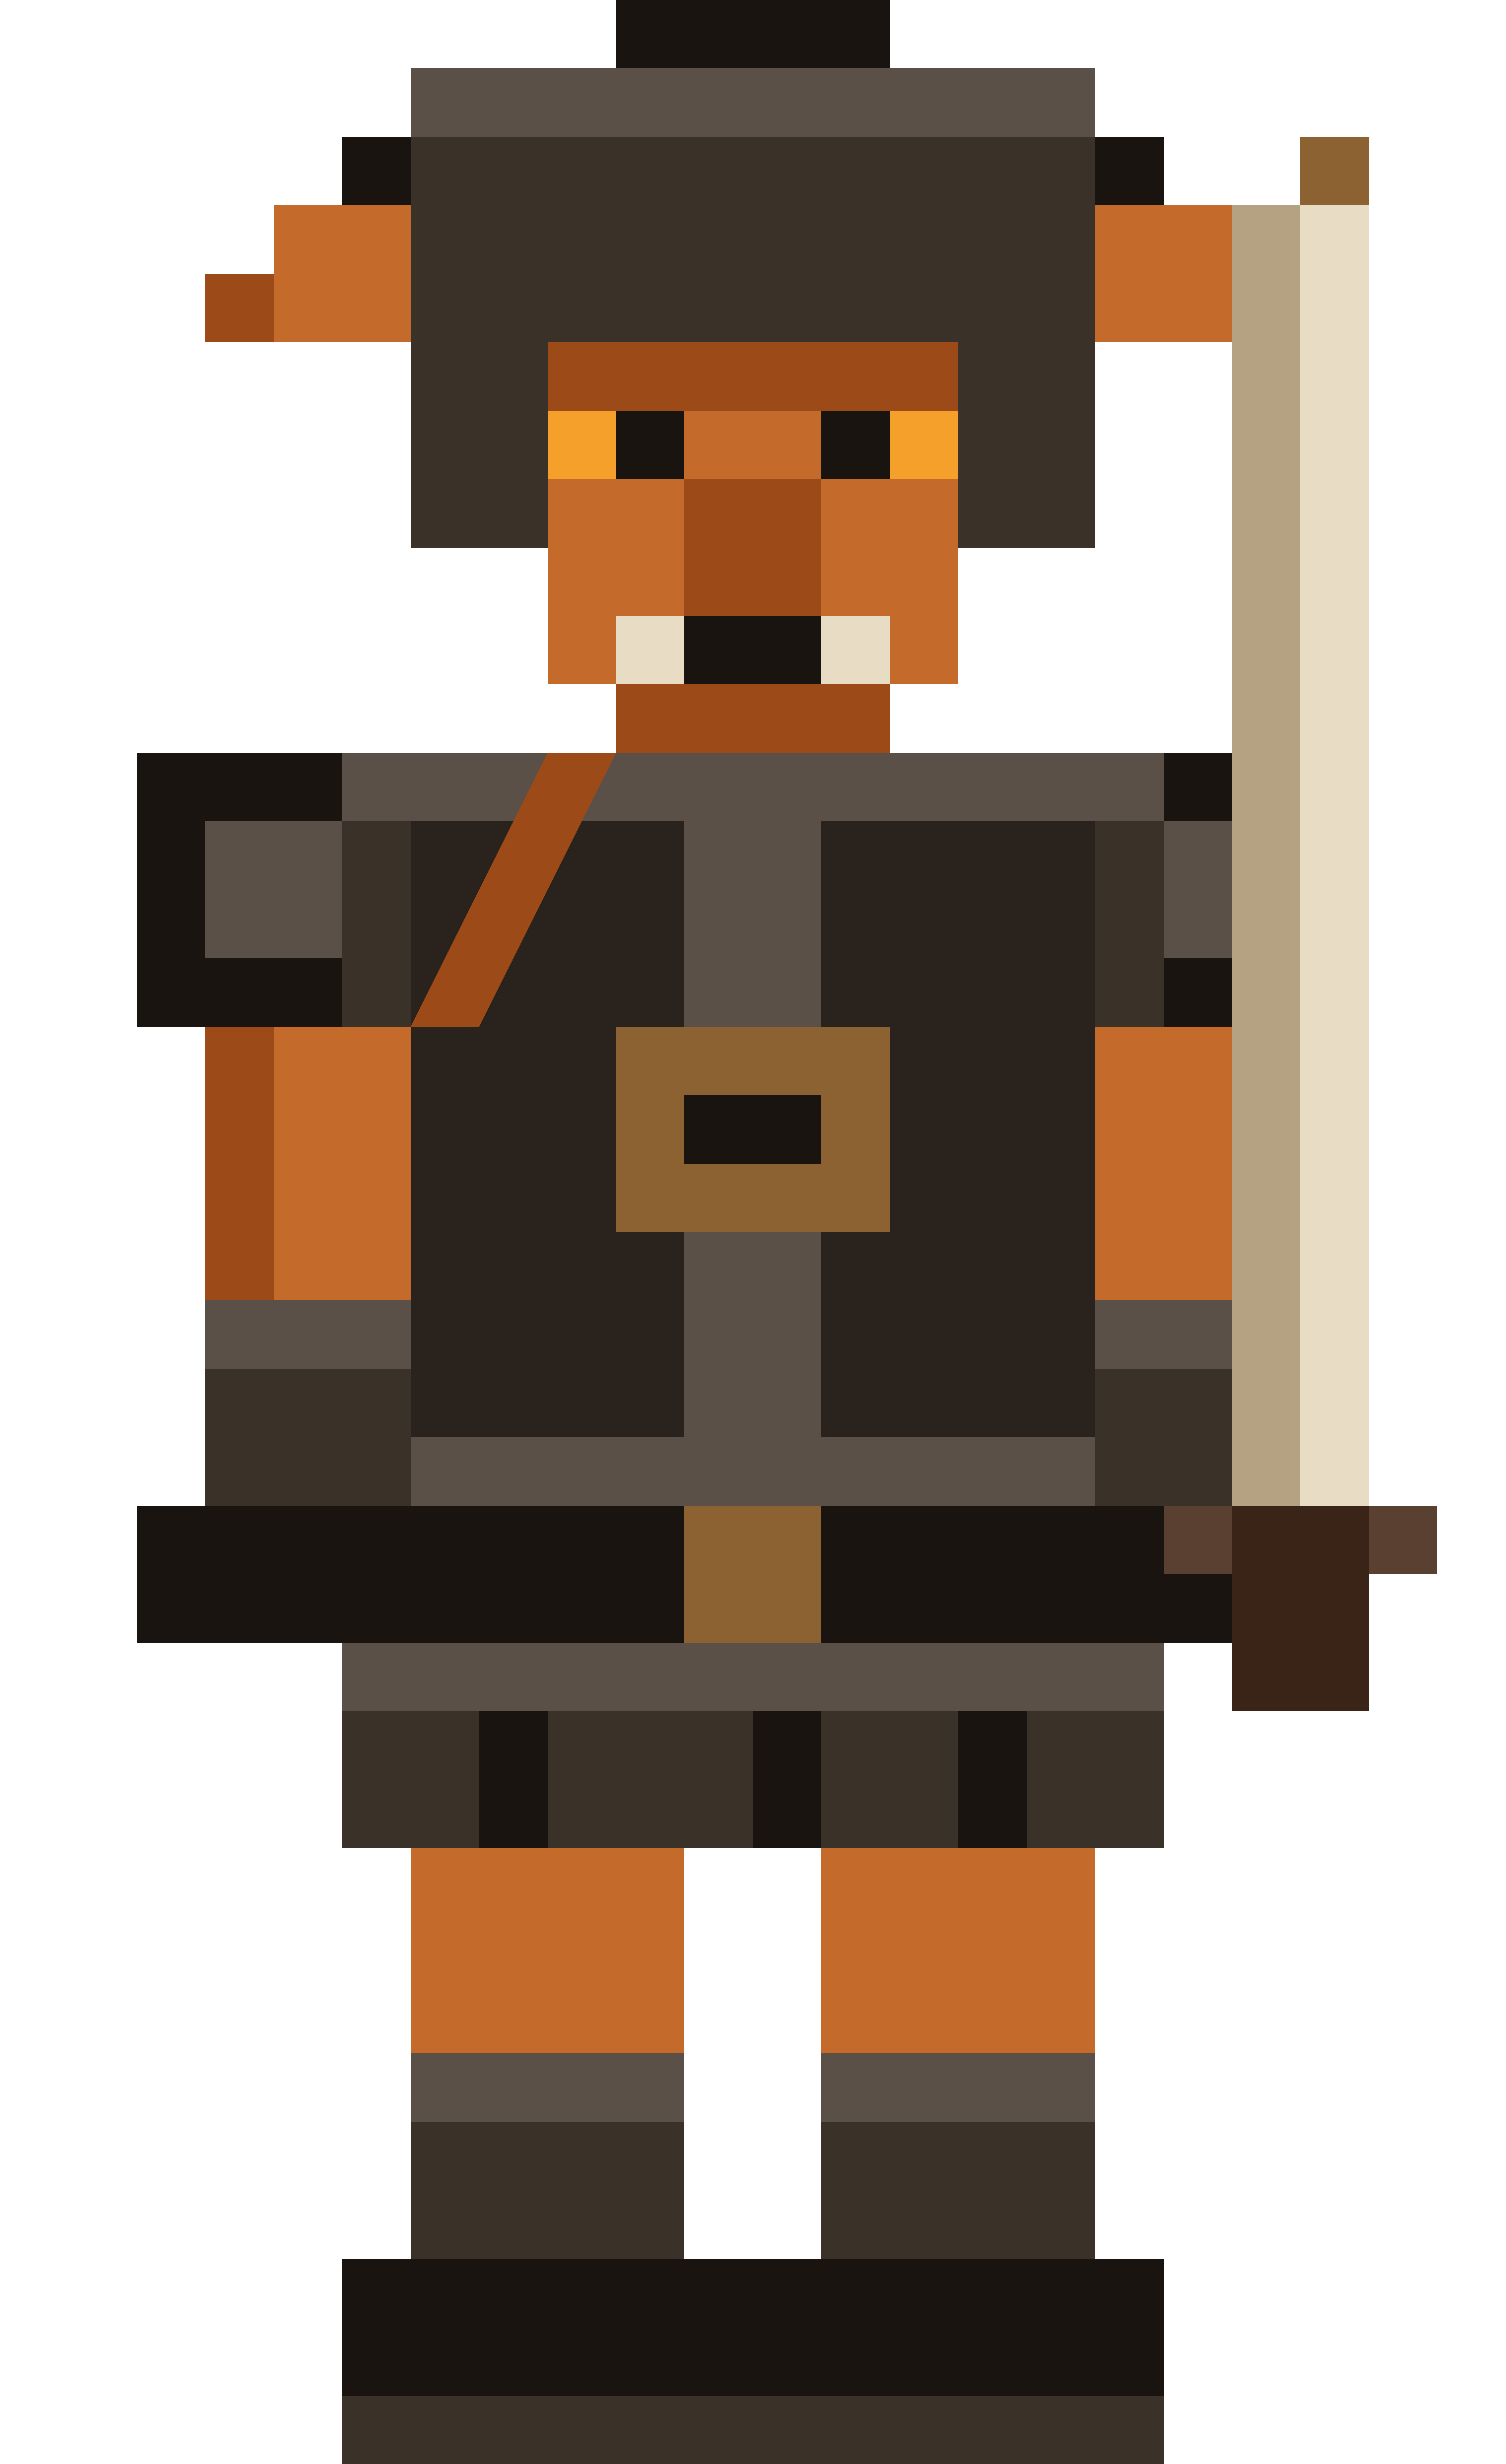
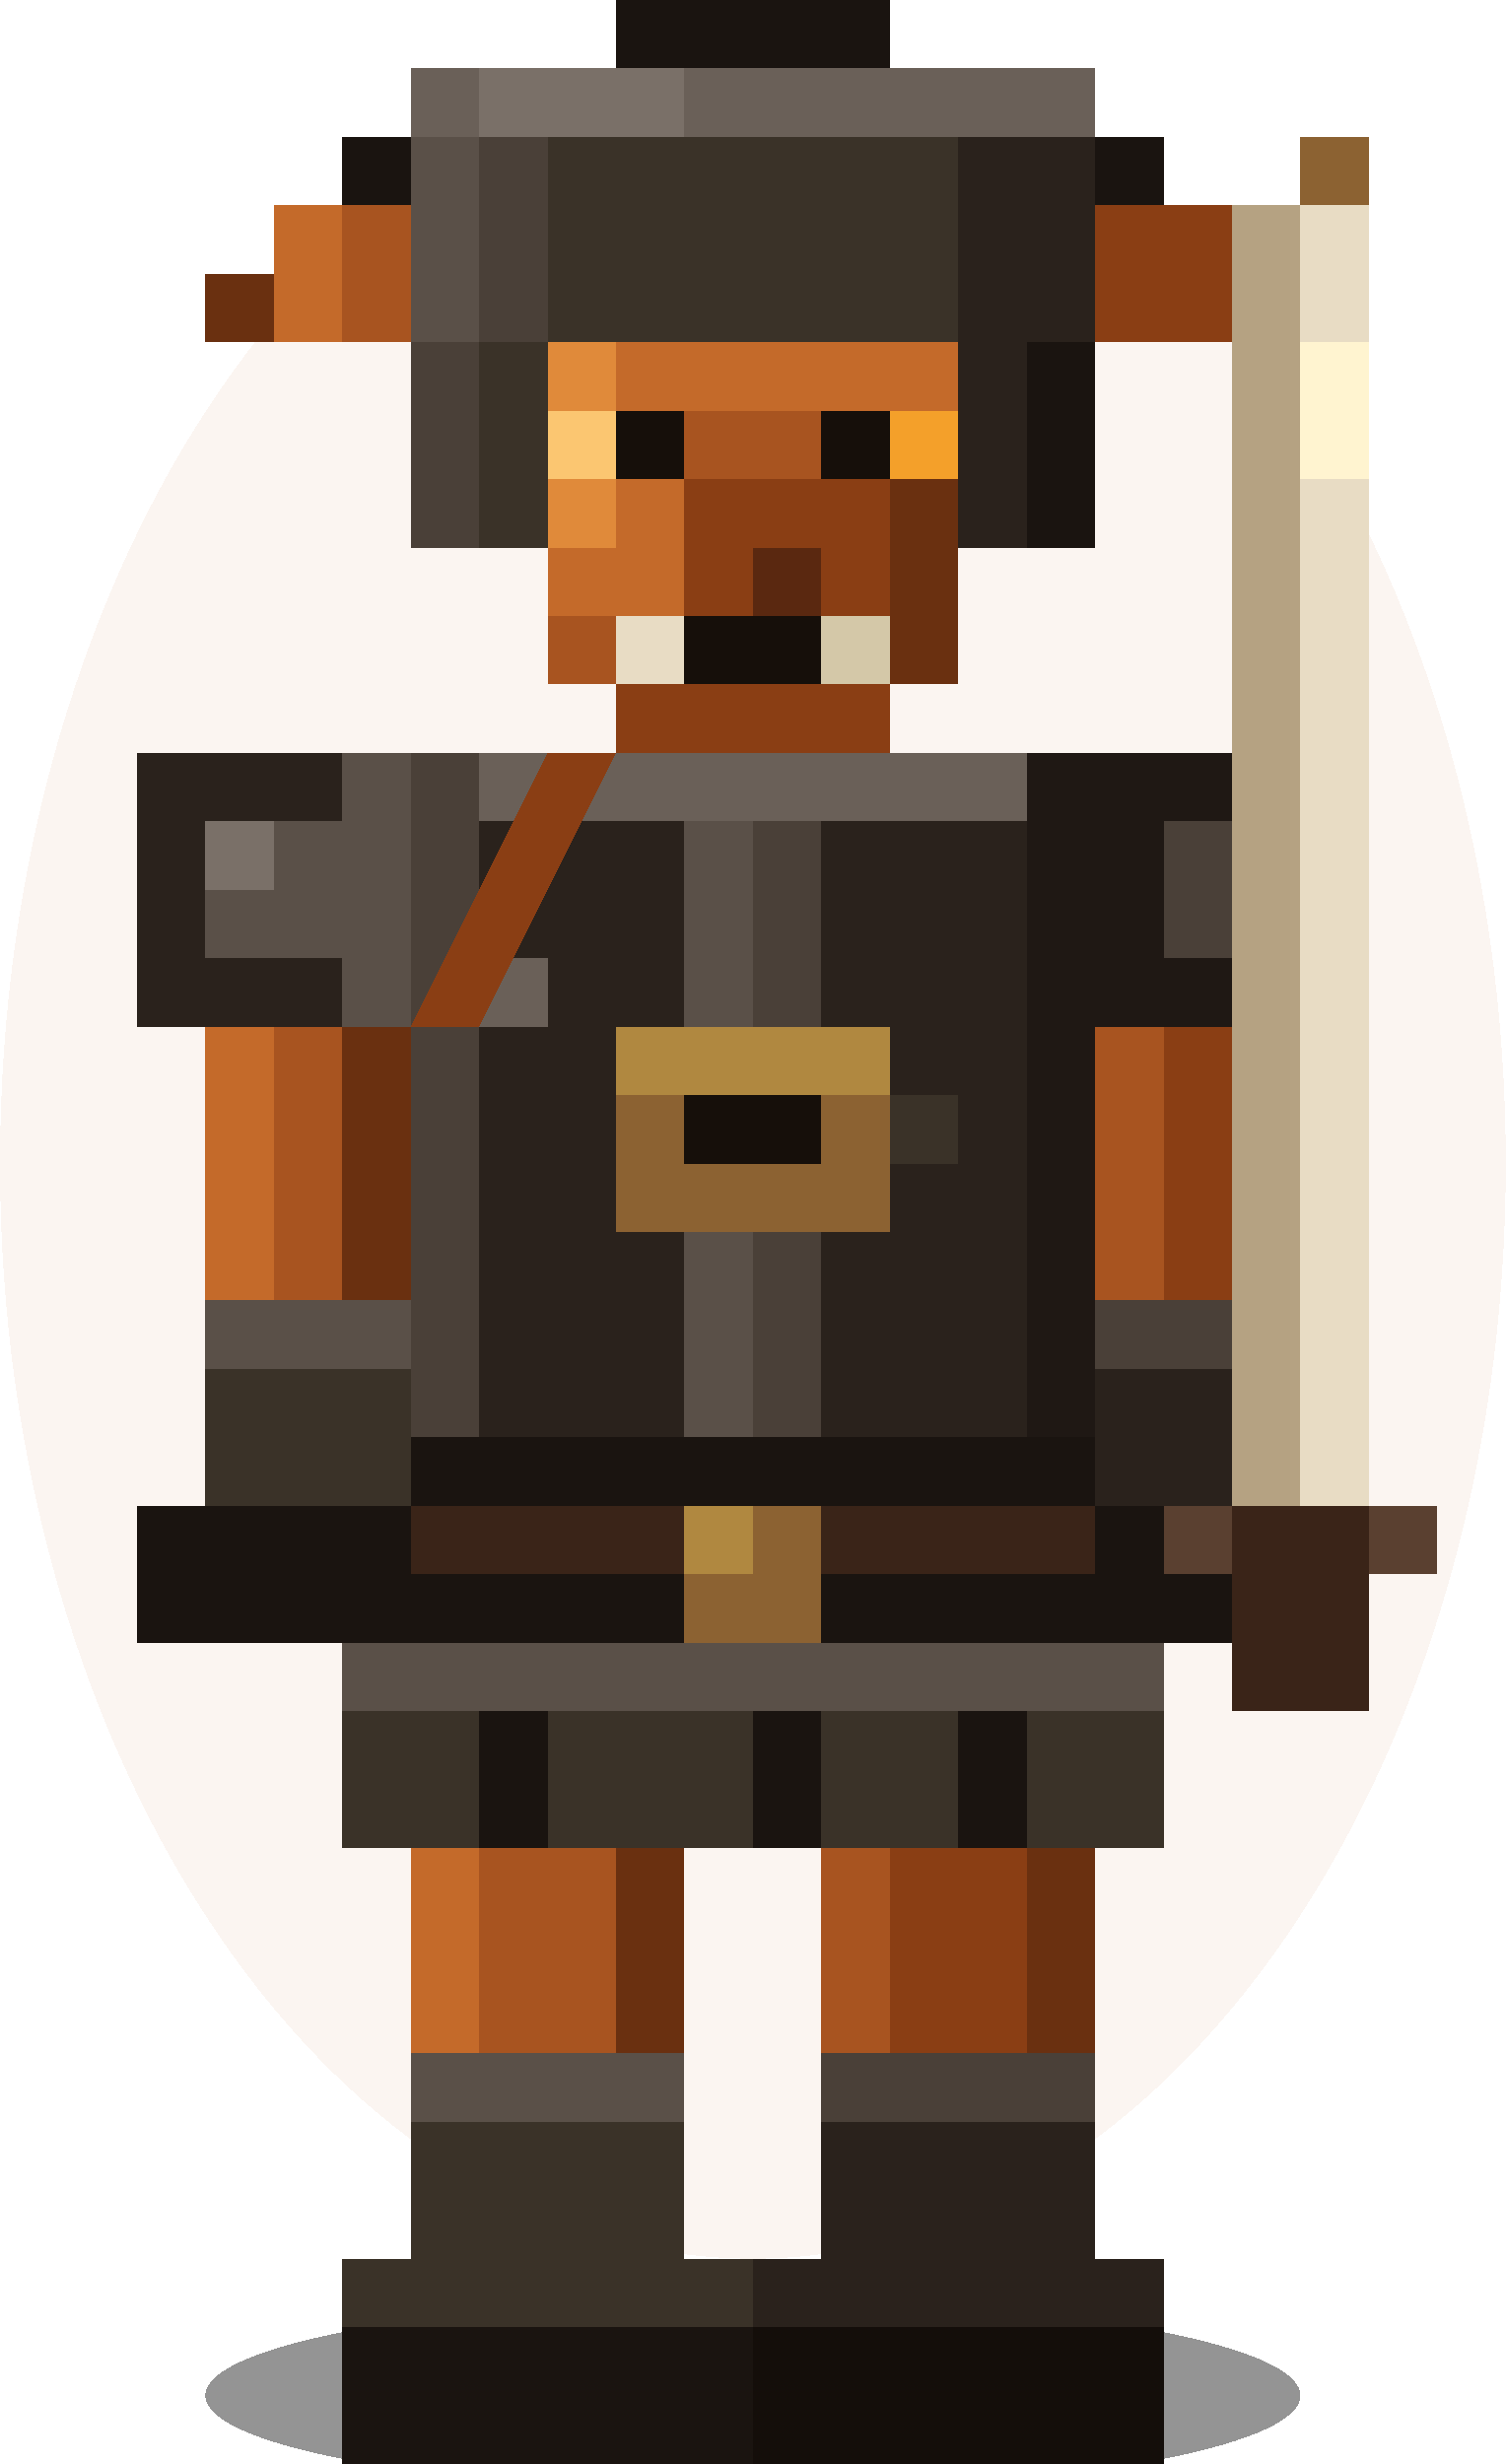
<svg xmlns="http://www.w3.org/2000/svg" viewBox="0 0 22 36" shape-rendering="crispEdges" preserveAspectRatio="xMidYMax meet" aria-label="Hobgoblin Soldier">
+   <ellipse cx="11" cy="17" rx="11" ry="16" fill="#c46a2a" opacity="0.07" />
+   <ellipse cx="11" cy="35" rx="8" ry="1.4" fill="#000" opacity="0.42" />
  <rect x="9" y="0" width="4" height="1" fill="#1a1410" />
-   <rect x="10" y="-1" width="2" height="1" fill="#1a1410" />
+   <rect x="10" y="-1" width="2" height="1" fill="#2a2218" />
  <rect x="6" y="1" width="10" height="4" fill="#3a3228" />
+   <rect x="6" y="1" width="10" height="1" fill="#6a6058" />
+   <rect x="6" y="2" width="2" height="3" fill="#4a4038" />
+   <rect x="6" y="2" width="1" height="3" fill="#5a5048" />
  <rect x="5" y="2" width="1" height="3" fill="#1a1410" />
+   <rect x="14" y="2" width="2" height="3" fill="#2a221c" />
  <rect x="16" y="2" width="1" height="3" fill="#1a1410" />
-   <rect x="6" y="1" width="10" height="1" fill="#5a5048" />
+   <rect x="7" y="1" width="3" height="1" fill="#7a7068" />
  <rect x="6" y="5" width="2" height="3" fill="#3a3228" />
-   <rect x="14" y="5" width="2" height="3" fill="#3a3228" />
-   <rect x="8" y="5" width="6" height="5" fill="#c46a2a" />
-   <rect x="8" y="5" width="6" height="1" fill="#9c4a18" />
-   <rect x="4" y="3" width="2" height="2" fill="#c46a2a" />
-   <rect x="16" y="3" width="2" height="2" fill="#c46a2a" />
-   <rect x="3" y="4" width="1" height="1" fill="#9c4a18" />
-   <rect x="18" y="4" width="1" height="1" fill="#9c4a18" />
-   <rect x="8" y="6" width="2" height="1" fill="#1a1410" />
-   <rect x="12" y="6" width="2" height="1" fill="#1a1410" />
+   <rect x="6" y="5" width="1" height="3" fill="#4a4038" />
+   <rect x="14" y="5" width="2" height="3" fill="#2a221c" />
+   <rect x="15" y="5" width="1" height="3" fill="#1a1410" />
+   <rect x="8" y="5" width="6" height="5" fill="#a85420" />
+   <rect x="8" y="5" width="6" height="1" fill="#c46a2a" />
+   <rect x="8" y="5" width="2" height="4" fill="#c46a2a" />
+   <rect x="8" y="5" width="1" height="3" fill="#e08a3a" />
+   <rect x="12" y="6" width="2" height="4" fill="#8a3e14" />
+   <rect x="13" y="6" width="1" height="4" fill="#6a3010" />
+   <rect x="4" y="3" width="2" height="2" fill="#a85420" />
+   <rect x="4" y="3" width="1" height="2" fill="#c46a2a" />
+   <rect x="3" y="4" width="1" height="1" fill="#6a3010" />
+   <rect x="16" y="3" width="2" height="2" fill="#8a3e14" />
+   <rect x="18" y="4" width="1" height="1" fill="#6a3010" />
+   <rect x="8" y="6" width="2" height="1" fill="#160f0a" />
+   <rect x="12" y="6" width="2" height="1" fill="#160f0a" />
  <rect x="8" y="6" width="1" height="1" fill="#f4a02a" />
  <rect x="13" y="6" width="1" height="1" fill="#f4a02a" />
-   <rect x="10" y="7" width="2" height="2" fill="#9c4a18" />
-   <rect x="9" y="9" width="4" height="1" fill="#1a1410" />
+   <rect x="8" y="6" width="1" height="1" fill="#ffe0a0" opacity="0.6" />
+   <rect x="10" y="7" width="2" height="2" fill="#8a3e14" />
+   <rect x="11" y="8" width="1" height="1" fill="#5a2810" />
+   <rect x="9" y="9" width="4" height="1" fill="#160f0a" />
  <rect x="9" y="9" width="1" height="1" fill="#e8dcc4" />
-   <rect x="12" y="9" width="1" height="1" fill="#e8dcc4" />
-   <rect x="9" y="10" width="4" height="1" fill="#9c4a18" />
-   <rect x="2" y="11" width="4" height="4" fill="#1a1410" />
-   <rect x="16" y="11" width="4" height="4" fill="#1a1410" />
+   <rect x="12" y="9" width="1" height="1" fill="#d4c8a8" />
+   <rect x="9" y="10" width="4" height="1" fill="#8a3e14" />
+   <rect x="2" y="11" width="4" height="4" fill="#2a221c" />
+   <rect x="16" y="11" width="4" height="4" fill="#1f1814" />
  <rect x="3" y="12" width="2" height="2" fill="#5a5048" />
-   <rect x="17" y="12" width="2" height="2" fill="#5a5048" />
+   <rect x="3" y="12" width="1" height="1" fill="#7a7068" />
+   <rect x="17" y="12" width="2" height="2" fill="#4a4038" />
  <rect x="5" y="11" width="12" height="11" fill="#3a3228" />
  <rect x="6" y="12" width="10" height="9" fill="#2a221c" />
-   <rect x="5" y="11" width="12" height="1" fill="#5a5048" />
-   <rect x="5" y="21" width="12" height="1" fill="#5a5048" />
-   <rect x="10" y="12" width="2" height="9" fill="#5a5048" />
-   <polygon points="6,15 8,11 9,11 7,15" fill="#9c4a18" />
+   <rect x="5" y="11" width="12" height="1" fill="#6a6058" />
+   <rect x="5" y="11" width="2" height="10" fill="#4a4038" />
+   <rect x="5" y="11" width="1" height="10" fill="#5a5048" />
+   <rect x="15" y="11" width="2" height="10" fill="#1f1814" />
+   <rect x="5" y="21" width="12" height="1" fill="#1a1410" />
+   <rect x="10" y="12" width="2" height="9" fill="#4a4038" />
+   <rect x="10" y="12" width="1" height="9" fill="#5a5048" />
+   <rect x="7" y="14" width="1" height="1" fill="#6a6058" />
+   <rect x="13" y="16" width="1" height="1" fill="#3a3228" />
+   <polygon points="6,15 8,11 9,11 7,15" fill="#8a3e14" />
  <rect x="9" y="15" width="4" height="3" fill="#8c6232" />
-   <rect x="10" y="16" width="2" height="1" fill="#1a1410" />
+   <rect x="9" y="15" width="4" height="1" fill="#b08840" />
+   <rect x="10" y="16" width="2" height="1" fill="#160f0a" />
  <rect x="4" y="22" width="14" height="2" fill="#1a1410" />
+   <rect x="4" y="22" width="14" height="1" fill="#3a2418" />
  <rect x="10" y="22" width="2" height="2" fill="#8c6232" />
-   <rect x="3" y="15" width="3" height="7" fill="#c46a2a" />
-   <rect x="16" y="15" width="3" height="7" fill="#c46a2a" />
-   <rect x="3" y="15" width="1" height="7" fill="#9c4a18" />
-   <rect x="18" y="15" width="1" height="7" fill="#9c4a18" />
+   <rect x="10" y="22" width="1" height="1" fill="#b08840" />
+   <rect x="3" y="15" width="3" height="7" fill="#a85420" />
+   <rect x="3" y="15" width="1" height="7" fill="#c46a2a" />
+   <rect x="5" y="15" width="1" height="7" fill="#6a3010" />
+   <rect x="16" y="15" width="3" height="7" fill="#8a3e14" />
+   <rect x="18" y="15" width="1" height="7" fill="#6a3010" />
+   <rect x="16" y="15" width="1" height="7" fill="#a85420" />
  <rect x="3" y="19" width="3" height="3" fill="#3a3228" />
-   <rect x="16" y="19" width="3" height="3" fill="#3a3228" />
  <rect x="3" y="19" width="3" height="1" fill="#5a5048" />
-   <rect x="16" y="19" width="3" height="1" fill="#5a5048" />
+   <rect x="16" y="19" width="3" height="3" fill="#2a221c" />
+   <rect x="16" y="19" width="3" height="1" fill="#4a4038" />
  <rect x="2" y="22" width="4" height="2" fill="#1a1410" />
  <rect x="16" y="22" width="4" height="2" fill="#1a1410" />
-   <rect x="18" y="3" width="2" height="20" fill="#b5a282" />
+   <rect x="18" y="3" width="2" height="20" fill="#9a8a68" />
  <rect x="19" y="3" width="1" height="20" fill="#e8dcc4" />
+   <rect x="18" y="3" width="1" height="20" fill="#b5a282" />
+   <rect x="19" y="5" width="1" height="2" fill="#fff4d0" />
  <rect x="17" y="22" width="4" height="1" fill="#5a4030" />
  <rect x="18" y="22" width="2" height="3" fill="#3a2418" />
  <rect x="19" y="2" width="1" height="1" fill="#8c6232" />
  <rect x="5" y="24" width="12" height="3" fill="#3a3228" />
  <rect x="5" y="24" width="12" height="1" fill="#5a5048" />
  <rect x="7" y="25" width="1" height="2" fill="#1a1410" />
  <rect x="11" y="25" width="1" height="2" fill="#1a1410" />
  <rect x="14" y="25" width="1" height="2" fill="#1a1410" />
-   <rect x="6" y="27" width="4" height="6" fill="#c46a2a" />
-   <rect x="12" y="27" width="4" height="6" fill="#c46a2a" />
+   <rect x="6" y="27" width="4" height="6" fill="#a85420" />
+   <rect x="6" y="27" width="1" height="6" fill="#c46a2a" />
+   <rect x="9" y="27" width="1" height="6" fill="#6a3010" />
+   <rect x="12" y="27" width="4" height="6" fill="#8a3e14" />
+   <rect x="15" y="27" width="1" height="6" fill="#6a3010" />
+   <rect x="12" y="27" width="1" height="6" fill="#a85420" />
  <rect x="6" y="30" width="4" height="3" fill="#3a3228" />
-   <rect x="12" y="30" width="4" height="3" fill="#3a3228" />
+   <rect x="12" y="30" width="4" height="3" fill="#2a221c" />
  <rect x="6" y="30" width="4" height="1" fill="#5a5048" />
-   <rect x="12" y="30" width="4" height="1" fill="#5a5048" />
+   <rect x="12" y="30" width="4" height="1" fill="#4a4038" />
  <rect x="5" y="33" width="6" height="3" fill="#1a1410" />
-   <rect x="11" y="33" width="6" height="3" fill="#1a1410" />
-   <rect x="5" y="35" width="6" height="1" fill="#3a3228" />
-   <rect x="11" y="35" width="6" height="1" fill="#3a3228" />
+   <rect x="11" y="33" width="6" height="3" fill="#140e0a" />
+   <rect x="5" y="33" width="6" height="1" fill="#3a3228" />
+   <rect x="11" y="33" width="6" height="1" fill="#2a221c" />
</svg>
